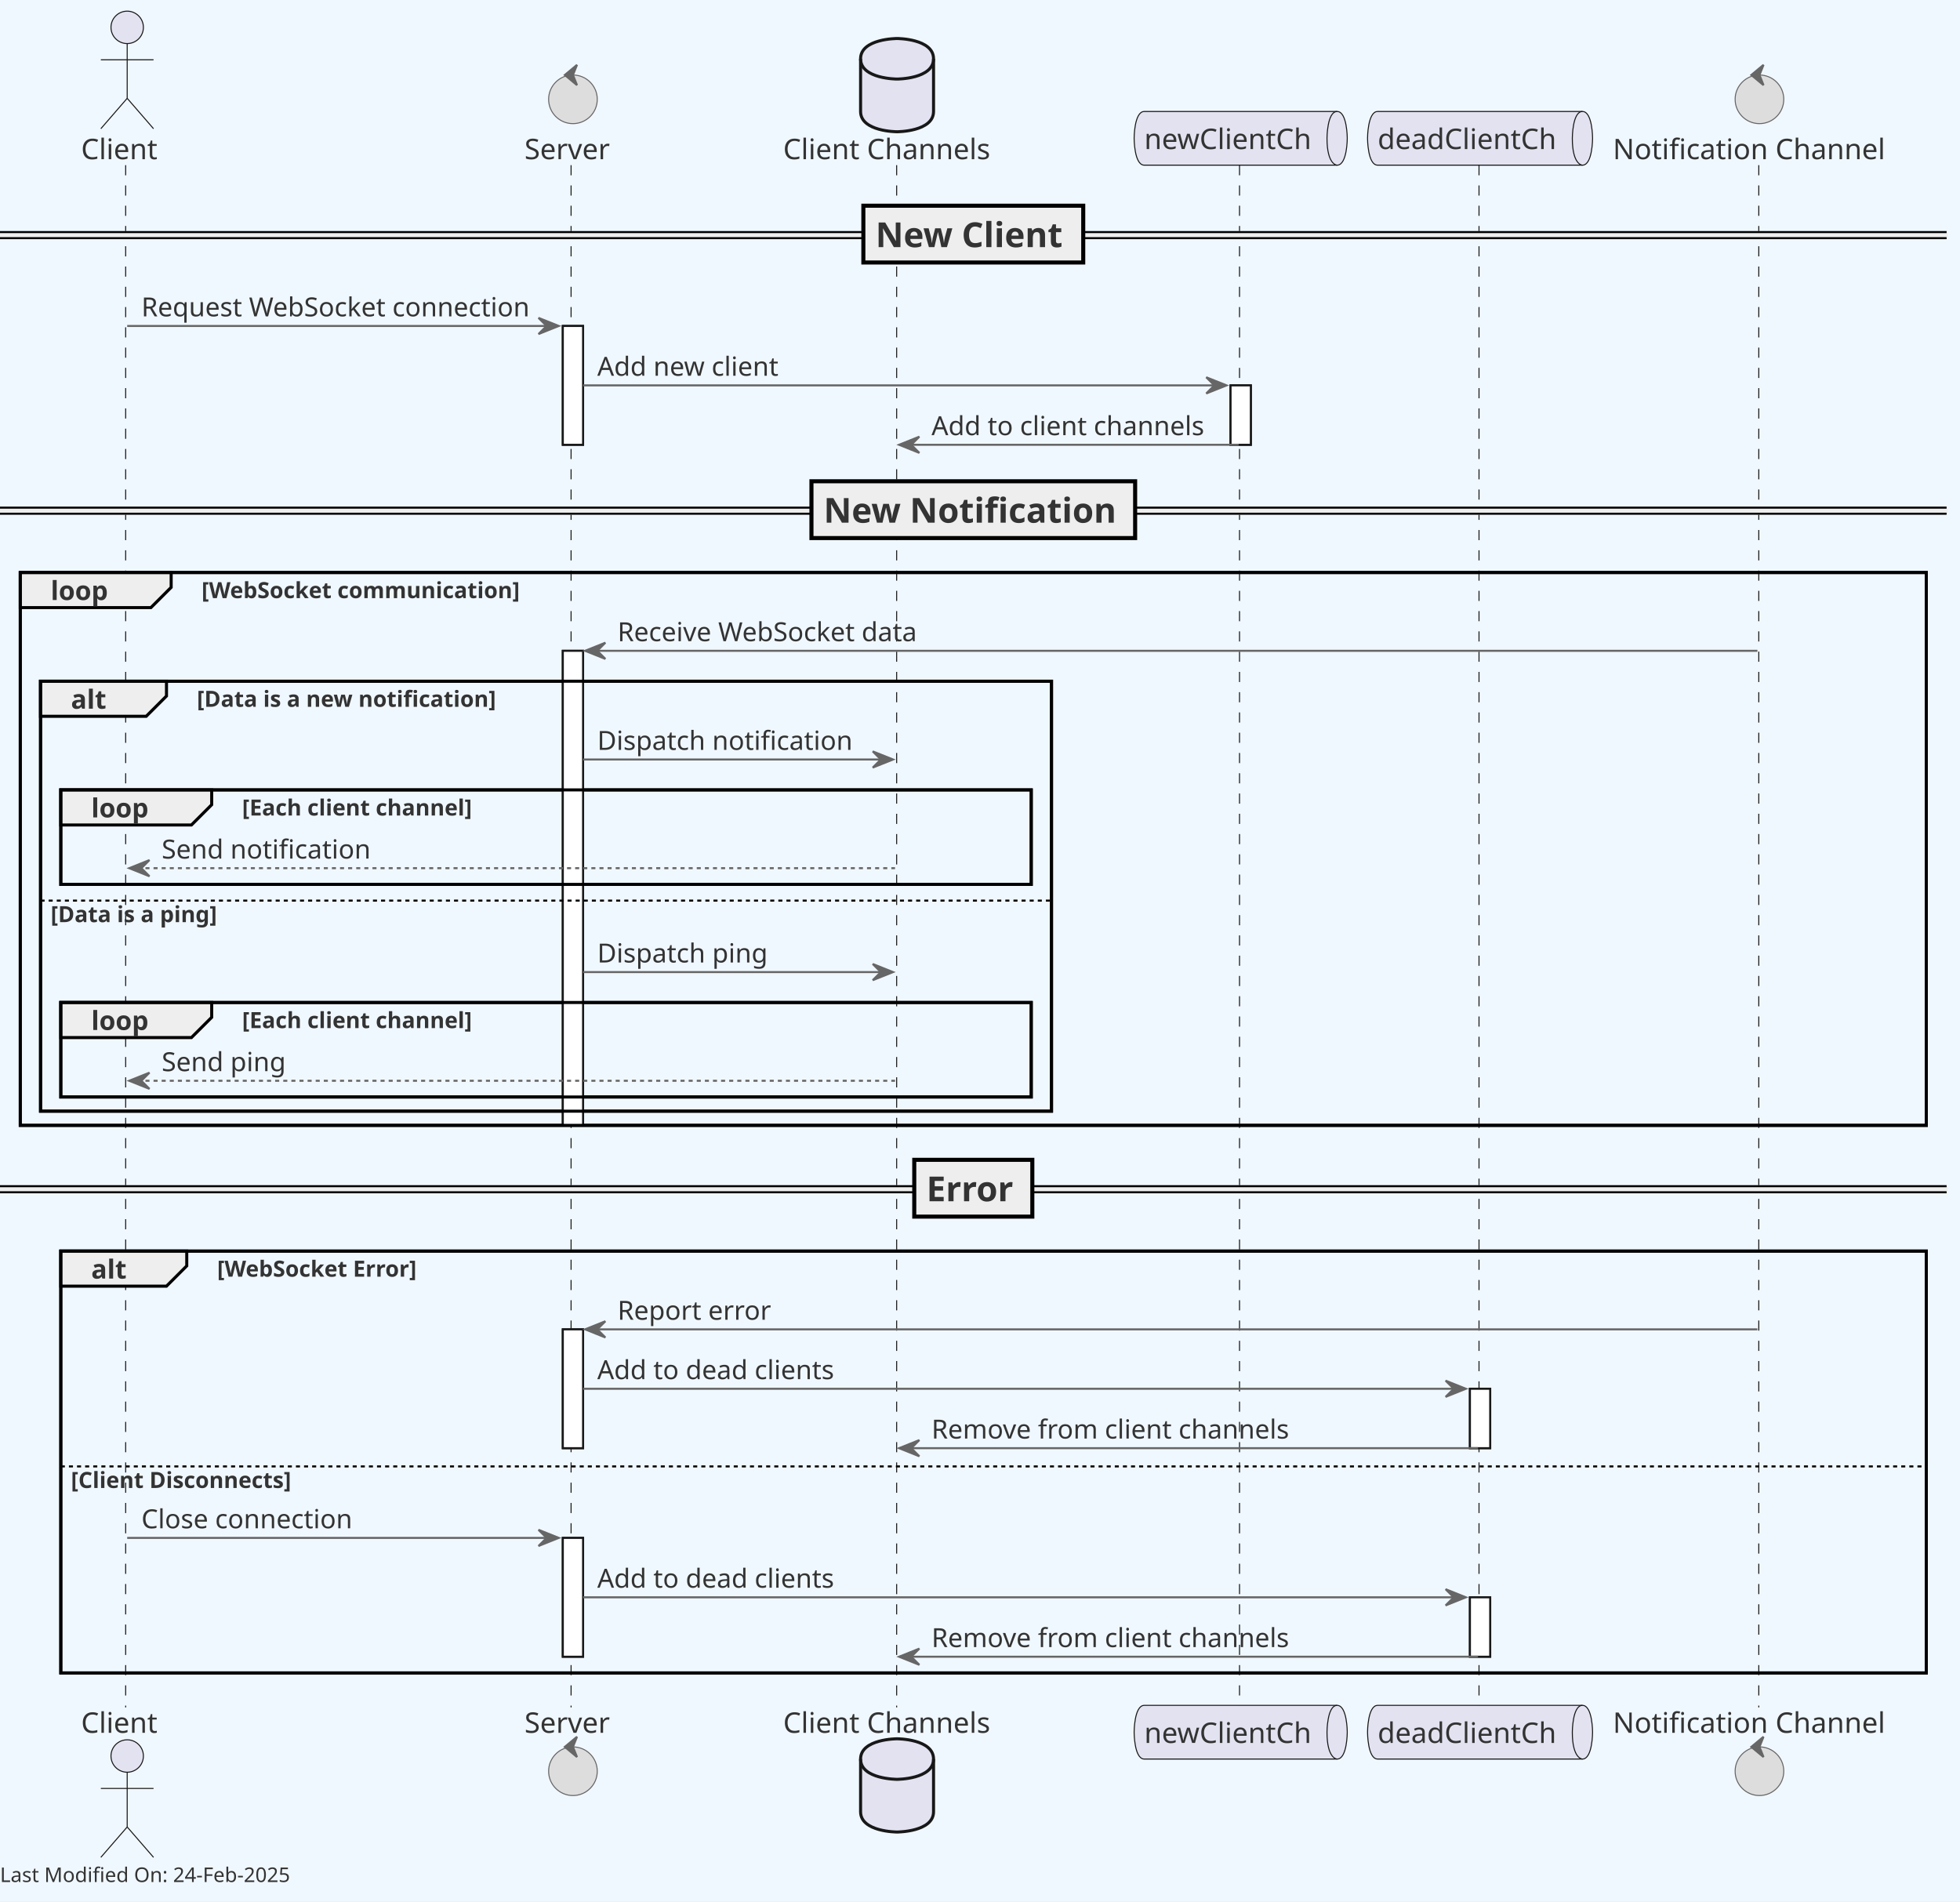
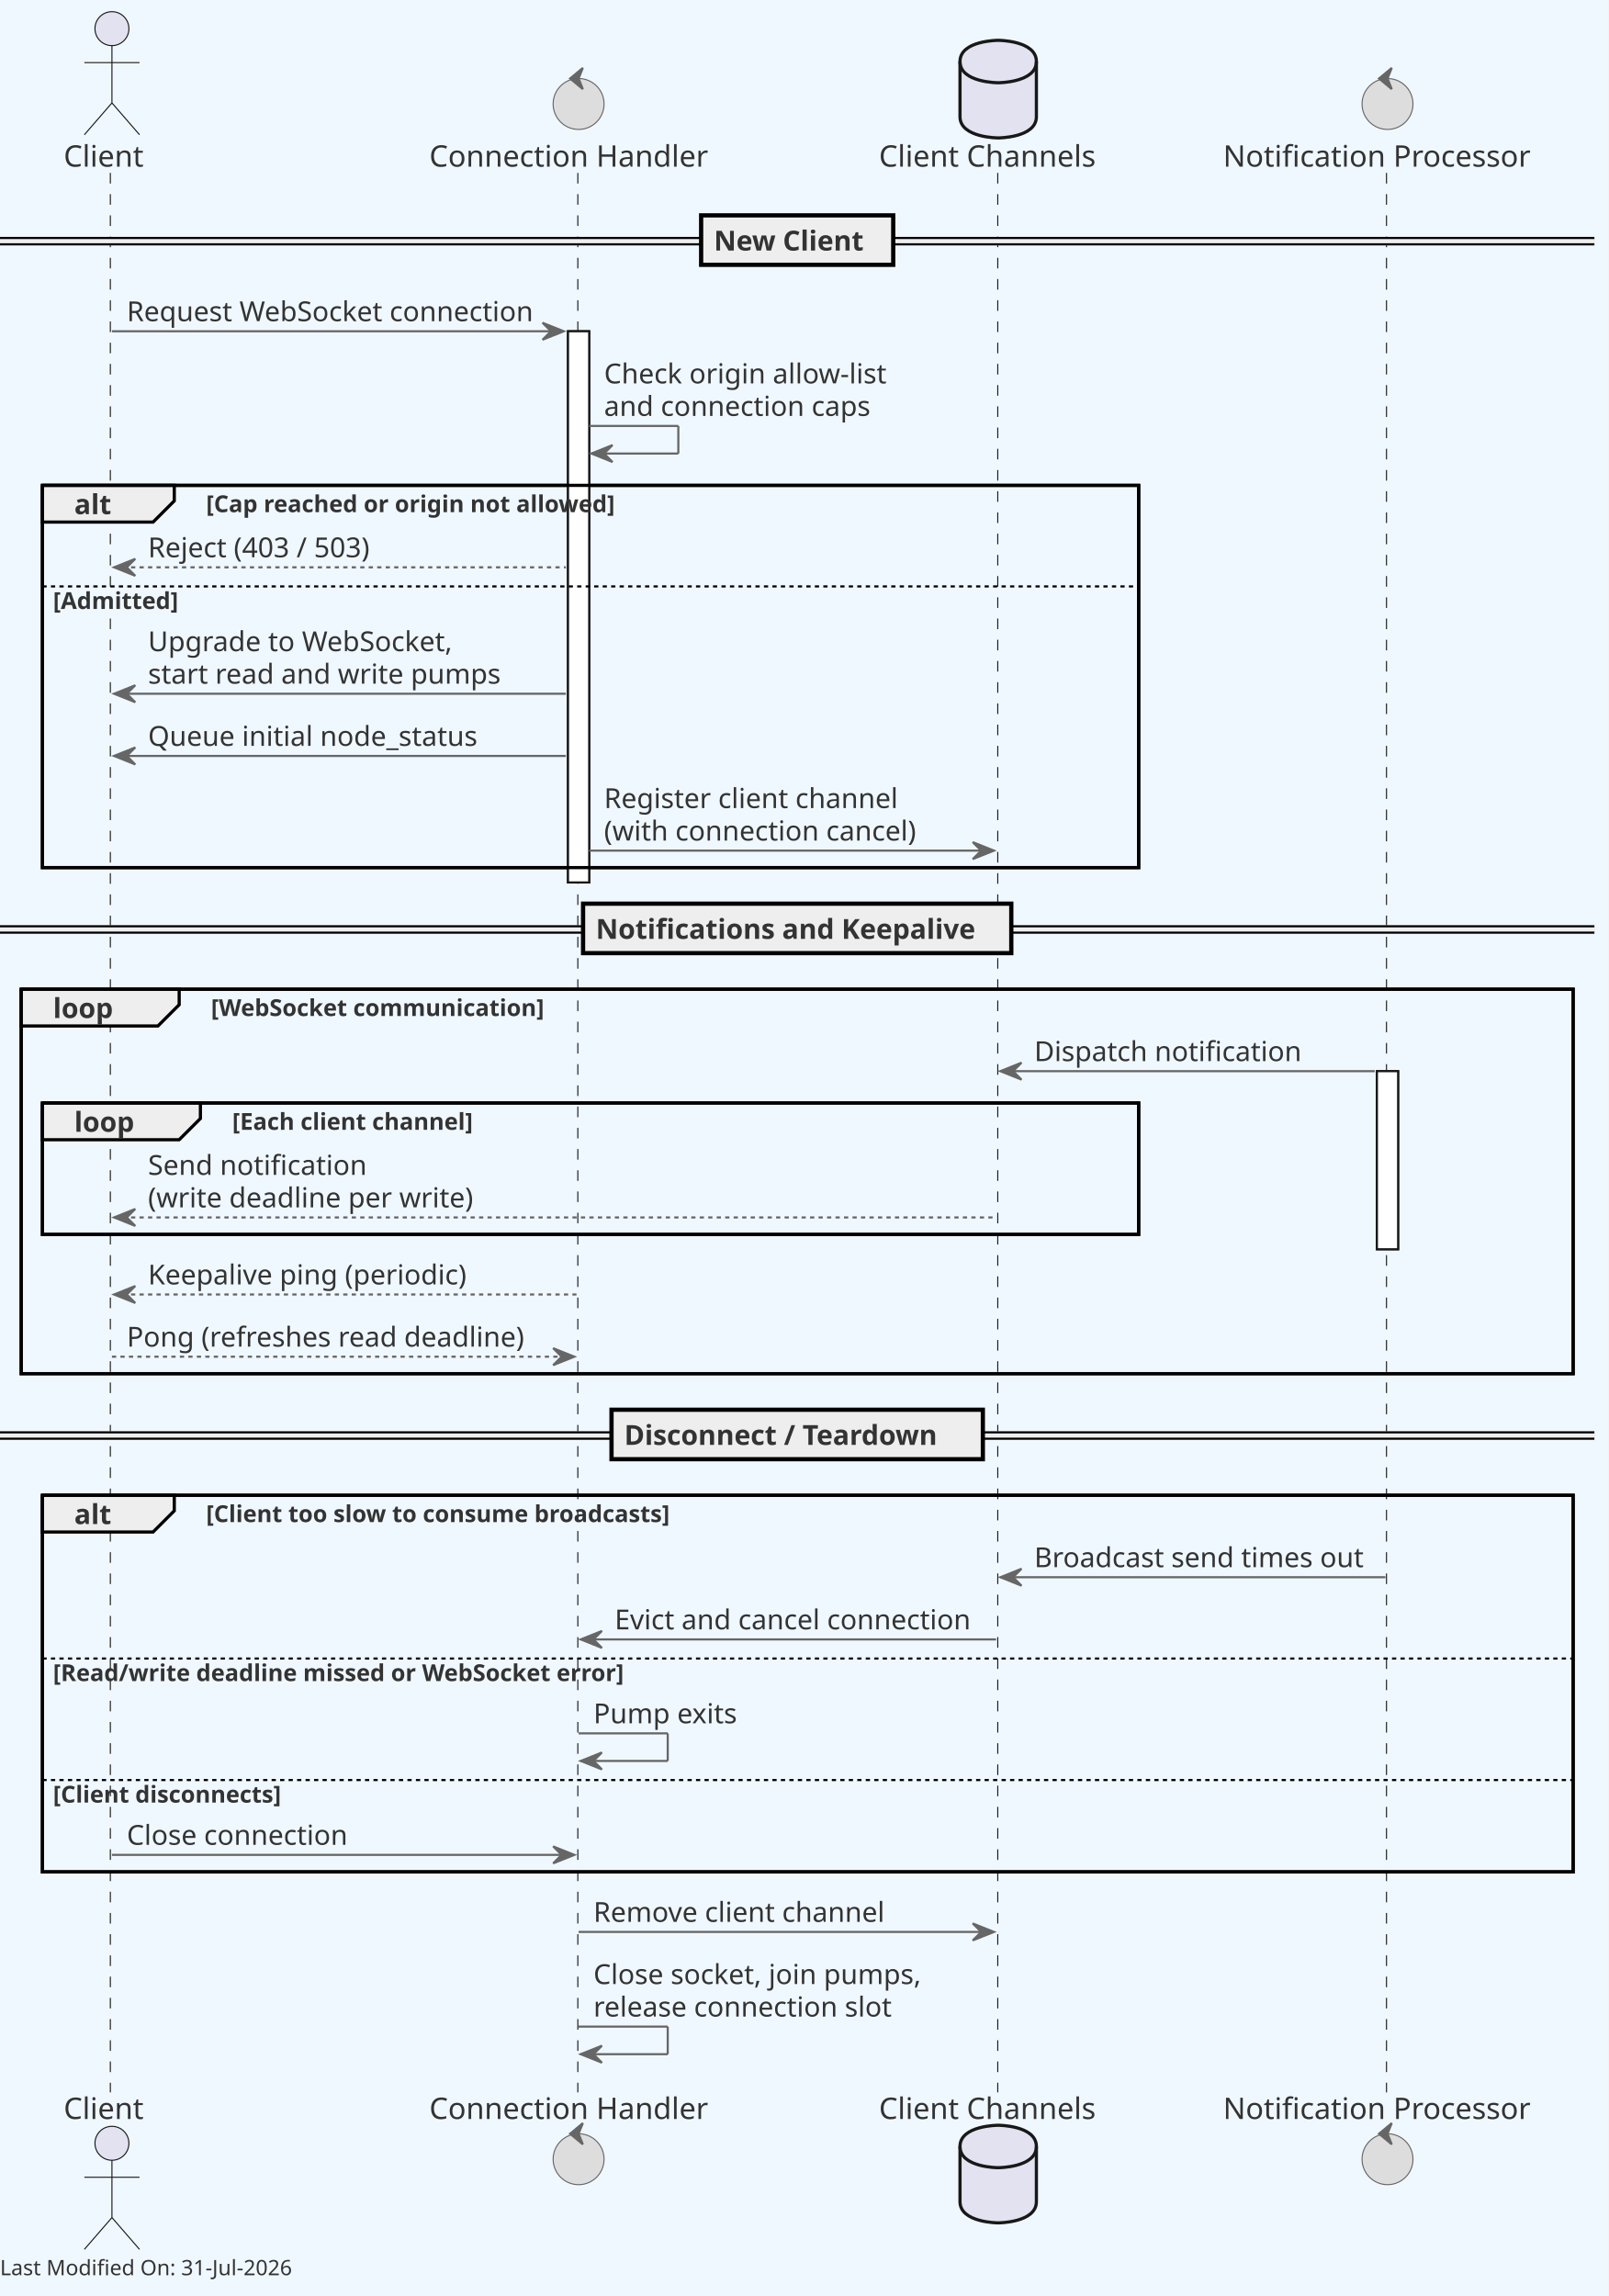
- <svg xmlns="http://www.w3.org/2000/svg" contentStyleType="text/css" height="938" preserveAspectRatio="none" viewBox="0 0 967 938" width="967" zoomAndPan="magnify">
-   <path d="m0 0h967v938h-967z" fill="#f0f8ff" />
-   <g fill="#fff">
-     <path d="m277.673 160.82h10v58.621h-10z" stroke="#181818" />
-     <path d="m277.673 321.084h10v234.129h-10z" stroke="#181818" />
-     <path d="m277.673 655.856h10v58.621h-10z" stroke="#181818" />
-     <path d="m277.673 758.742h10v58.621h-10z" stroke="#181818" />
-     <path d="m607.118 190.131h10v29.311h-10z" stroke="#181818" />
-     <path d="m725.212 685.166h10v29.311h-10z" stroke="#181818" />
-     <path d="m725.212 788.053h10v29.311h-10z" stroke="#181818" />
+ <svg xmlns="http://www.w3.org/2000/svg" contentStyleType="text/css" height="1082px" preserveAspectRatio="none" style="width:758px;height:1082px;background:#F0F8FF;" version="1.1" viewBox="0 0 758 1082" width="758px" zoomAndPan="magnify">
+   <defs />
+   <g>
+     <rect fill="#F0F8FF" height="1082" style="stroke:none;stroke-width:1;" width="758" x="0" y="0" />
+     <rect fill="#FFFFFF" height="259.75" style="stroke:#181818;stroke-width:1;" width="10" x="267.673" y="156.109" />
+     <rect fill="#FFFFFF" height="83.932" style="stroke:#181818;stroke-width:1;" width="10" x="648.887" y="504.791" />
+     <rect fill="none" height="180.129" style="stroke:#000000;stroke-width:1.5;" width="516.615" x="20" y="228.731" />
+     <rect fill="none" height="181.174" style="stroke:#000000;stroke-width:1.5;" width="731.368" x="10" y="466.17" />
+     <rect fill="none" height="61.932" style="stroke:#000000;stroke-width:1.5;" width="516.615" x="20" y="519.791" />
+     <rect fill="none" height="177.463" style="stroke:#000000;stroke-width:1.5;" width="721.368" x="20" y="704.654" />
+     <line style="stroke:#181818;stroke-width:0.5;stroke-dasharray:5.0,5.0;" x1="52" x2="52" y1="81.488" y2="986.049" />
+     <line style="stroke:#181818;stroke-width:0.5;stroke-dasharray:5.0,5.0;" x1="272.308" x2="272.308" y1="81.488" y2="986.049" />
+     <line style="stroke:#181818;stroke-width:0.5;stroke-dasharray:5.0,5.0;" x1="470.214" x2="470.214" y1="81.488" y2="986.049" />
+     <line style="stroke:#181818;stroke-width:0.5;stroke-dasharray:5.0,5.0;" x1="653.406" x2="653.406" y1="81.488" y2="986.049" />
+     <text fill="#333333" font-family="sans-serif" font-size="14" lengthAdjust="spacing" textLength="39.505" x="30" y="78.535">Client</text>
+     <ellipse cx="52.752" cy="13.5" fill="#E2E2F0" rx="8" ry="8" style="stroke:#181818;stroke-width:0.5;" />
+     <path d="M52.752,21.5 L52.752,48.5 M39.752,29.5 L65.752,29.5 M52.752,48.5 L39.752,63.5 M52.752,48.5 L65.752,63.5 " fill="none" style="stroke:#181818;stroke-width:0.5;" />
+     <text fill="#333333" font-family="sans-serif" font-size="14" lengthAdjust="spacing" textLength="39.505" x="30" y="998.584">Client</text>
+     <ellipse cx="52.752" cy="1010.037" fill="#E2E2F0" rx="8" ry="8" style="stroke:#181818;stroke-width:0.5;" />
+     <path d="M52.752,1018.037 L52.752,1045.037 M39.752,1026.037 L65.752,1026.037 M52.752,1045.037 L39.752,1060.037 M52.752,1045.037 L65.752,1060.037 " fill="none" style="stroke:#181818;stroke-width:0.5;" />
+     <text fill="#333333" font-family="sans-serif" font-size="14" lengthAdjust="spacing" textLength="134.73" x="202.308" y="78.535">Connection Handler</text>
+     <ellipse cx="272.673" cy="49" fill="#DDDDDD" rx="12" ry="12" style="stroke:#666666;stroke-width:0.5;" />
+     <polygon fill="#666666" points="268.673,37,274.673,32,272.673,37,274.673,42,268.673,37" style="stroke:#666666;stroke-width:1;" />
+     <text fill="#333333" font-family="sans-serif" font-size="14" lengthAdjust="spacing" textLength="134.73" x="202.308" y="998.584">Connection Handler</text>
+     <ellipse cx="272.673" cy="1017.537" fill="#DDDDDD" rx="12" ry="12" style="stroke:#666666;stroke-width:0.5;" />
+     <polygon fill="#666666" points="268.673,1005.537,274.673,1000.537,272.673,1005.537,274.673,1010.537,268.673,1005.537" style="stroke:#666666;stroke-width:1;" />
+     <text fill="#333333" font-family="sans-serif" font-size="14" lengthAdjust="spacing" textLength="106.401" x="414.214" y="78.535">Client Channels</text>
+     <path d="M452.415,29 C452.415,19 470.415,19 470.415,19 C470.415,19 488.415,19 488.415,29 L488.415,55 C488.415,65 470.415,65 470.415,65 C470.415,65 452.415,65 452.415,55 L452.415,29 " fill="#E2E2F0" style="stroke:#181818;stroke-width:1.5;" />
+     <path d="M452.415,29 C452.415,39 470.415,39 470.415,39 C470.415,39 488.415,39 488.415,29 " fill="none" style="stroke:#181818;stroke-width:1.5;" />
+     <text fill="#333333" font-family="sans-serif" font-size="14" lengthAdjust="spacing" textLength="106.401" x="414.214" y="998.584">Client Channels</text>
+     <path d="M452.415,1011.537 C452.415,1001.537 470.415,1001.537 470.415,1001.537 C470.415,1001.537 488.415,1001.537 488.415,1011.537 L488.415,1037.537 C488.415,1047.537 470.415,1047.537 470.415,1047.537 C470.415,1047.537 452.415,1047.537 452.415,1037.537 L452.415,1011.537 " fill="#E2E2F0" style="stroke:#181818;stroke-width:1.5;" />
+     <path d="M452.415,1011.537 C452.415,1021.537 470.415,1021.537 470.415,1021.537 C470.415,1021.537 488.415,1021.537 488.415,1011.537 " fill="none" style="stroke:#181818;stroke-width:1.5;" />
+     <text fill="#333333" font-family="sans-serif" font-size="14" lengthAdjust="spacing" textLength="148.962" x="576.406" y="78.535">Notification Processor</text>
+     <ellipse cx="653.887" cy="49" fill="#DDDDDD" rx="12" ry="12" style="stroke:#666666;stroke-width:0.5;" />
+     <polygon fill="#666666" points="649.887,37,655.887,32,653.887,37,655.887,42,649.887,37" style="stroke:#666666;stroke-width:1;" />
+     <text fill="#333333" font-family="sans-serif" font-size="14" lengthAdjust="spacing" textLength="148.962" x="576.406" y="998.584">Notification Processor</text>
+     <ellipse cx="653.887" cy="1017.537" fill="#DDDDDD" rx="12" ry="12" style="stroke:#666666;stroke-width:0.5;" />
+     <polygon fill="#666666" points="649.887,1005.537,655.887,1000.537,653.887,1005.537,655.887,1010.537,649.887,1005.537" style="stroke:#666666;stroke-width:1;" />
+     <rect fill="#FFFFFF" height="259.75" style="stroke:#181818;stroke-width:1;" width="10" x="267.673" y="156.109" />
+     <rect fill="#FFFFFF" height="83.932" style="stroke:#181818;stroke-width:1;" width="10" x="648.887" y="504.791" />
+     <rect fill="#EEEEEE" height="3" style="stroke:#EEEEEE;stroke-width:1;" width="751.368" x="0" y="112.144" />
+     <line style="stroke:#000000;stroke-width:1;" x1="0" x2="751.368" y1="112.144" y2="112.144" />
+     <line style="stroke:#000000;stroke-width:1;" x1="0" x2="751.368" y1="115.144" y2="115.144" />
+     <rect fill="#EEEEEE" height="23.311" style="stroke:#000000;stroke-width:2;" width="90.534" x="330.417" y="101.488" />
+     <text fill="#333333" font-family="sans-serif" font-size="13" font-weight="bold" lengthAdjust="spacing" textLength="72.249" x="336.417" y="118.057">New Client</text>
+     <polygon fill="#666666" points="255.673,152.109,265.673,156.109,255.673,160.109,259.673,156.109" style="stroke:#666666;stroke-width:1;" />
+     <line style="stroke:#666666;stroke-width:1;" x1="52.752" x2="261.673" y1="156.109" y2="156.109" />
+     <text fill="#333333" font-family="sans-serif" font-size="13" lengthAdjust="spacing" textLength="195.92" x="59.752" y="151.367">Request WebSocket connection</text>
+     <line style="stroke:#666666;stroke-width:1;" x1="277.673" x2="319.673" y1="200.731" y2="200.731" />
+     <line style="stroke:#666666;stroke-width:1;" x1="319.673" x2="319.673" y1="200.731" y2="213.731" />
+     <line style="stroke:#666666;stroke-width:1;" x1="278.673" x2="319.673" y1="213.731" y2="213.731" />
+     <polygon fill="#666666" points="288.673,209.731,278.673,213.731,288.673,217.731,284.673,213.731" style="stroke:#666666;stroke-width:1;" />
+     <text fill="#333333" font-family="sans-serif" font-size="13" lengthAdjust="spacing" textLength="143.006" x="284.673" y="180.678">Check origin allow-list</text>
+     <text fill="#333333" font-family="sans-serif" font-size="13" lengthAdjust="spacing" textLength="129.657" x="284.673" y="195.988">and connection caps</text>
+     <path d="M20,228.731 L82.139,228.731 L82.139,236.041 L72.139,246.041 L20,246.041 L20,228.731 " fill="#EEEEEE" style="stroke:#000000;stroke-width:1.5;" />
+     <rect fill="none" height="180.129" style="stroke:#000000;stroke-width:1.5;" width="516.615" x="20" y="228.731" />
+     <text fill="#333333" font-family="sans-serif" font-size="13" font-weight="bold" lengthAdjust="spacing" textLength="17.139" x="35" y="242.299">alt</text>
+     <text fill="#333333" font-family="sans-serif" font-size="11" font-weight="bold" lengthAdjust="spacing" textLength="200.863" x="97.139" y="241.365">[Cap reached or origin not allowed]</text>
+     <polygon fill="#666666" points="63.752,263.352,53.752,267.352,63.752,271.352,59.752,267.352" style="stroke:#666666;stroke-width:1;" />
+     <line style="stroke:#666666;stroke-width:1;stroke-dasharray:2.0,2.0;" x1="57.752" x2="266.673" y1="267.352" y2="267.352" />
+     <text fill="#333333" font-family="sans-serif" font-size="13" lengthAdjust="spacing" textLength="115.115" x="69.752" y="262.609">Reject (403 / 503)</text>
+     <line style="stroke:#000000;stroke-width:1;stroke-dasharray:2.0,2.0;" x1="20" x2="536.615" y1="276.352" y2="276.352" />
+     <text fill="#333333" font-family="sans-serif" font-size="11" font-weight="bold" lengthAdjust="spacing" textLength="60.435" x="25" y="286.986">[Admitted]</text>
+     <polygon fill="#666666" points="63.752,322.928,53.752,326.928,63.752,330.928,59.752,326.928" style="stroke:#666666;stroke-width:1;" />
+     <line style="stroke:#666666;stroke-width:1;" x1="57.752" x2="266.673" y1="326.928" y2="326.928" />
+     <text fill="#333333" font-family="sans-serif" font-size="13" lengthAdjust="spacing" textLength="146.301" x="69.752" y="306.875">Upgrade to WebSocket,</text>
+     <text fill="#333333" font-family="sans-serif" font-size="13" lengthAdjust="spacing" textLength="171.05" x="69.752" y="322.185">start read and write pumps</text>
+     <polygon fill="#666666" points="63.752,352.238,53.752,356.238,63.752,360.238,59.752,356.238" style="stroke:#666666;stroke-width:1;" />
+     <line style="stroke:#666666;stroke-width:1;" x1="57.752" x2="266.673" y1="356.238" y2="356.238" />
+     <text fill="#333333" font-family="sans-serif" font-size="13" lengthAdjust="spacing" textLength="160.291" x="69.752" y="351.496">Queue initial node_status</text>
+     <polygon fill="#666666" points="458.415,396.859,468.415,400.859,458.415,404.859,462.415,400.859" style="stroke:#666666;stroke-width:1;" />
+     <line style="stroke:#666666;stroke-width:1;" x1="277.673" x2="464.415" y1="400.859" y2="400.859" />
+     <text fill="#333333" font-family="sans-serif" font-size="13" lengthAdjust="spacing" textLength="142.994" x="284.673" y="380.807">Register client channel</text>
+     <text fill="#333333" font-family="sans-serif" font-size="13" lengthAdjust="spacing" textLength="152.306" x="284.673" y="396.117">(with connection cancel)</text>
+     <rect fill="#EEEEEE" height="3" style="stroke:#EEEEEE;stroke-width:1;" width="751.368" x="0" y="436.515" />
+     <line style="stroke:#000000;stroke-width:1;" x1="0" x2="751.368" y1="436.515" y2="436.515" />
+     <line style="stroke:#000000;stroke-width:1;" x1="0" x2="751.368" y1="439.515" y2="439.515" />
+     <rect fill="#EEEEEE" height="23.311" style="stroke:#000000;stroke-width:2;" width="201.808" x="274.78" y="425.859" />
+     <text fill="#333333" font-family="sans-serif" font-size="13" font-weight="bold" lengthAdjust="spacing" textLength="183.523" x="280.78" y="442.428">Notifications and Keepalive</text>
+     <path d="M10,466.17 L84.447,466.17 L84.447,473.481 L74.447,483.481 L10,483.481 L10,466.17 " fill="#EEEEEE" style="stroke:#000000;stroke-width:1.5;" />
+     <rect fill="none" height="181.174" style="stroke:#000000;stroke-width:1.5;" width="731.368" x="10" y="466.17" />
+     <text fill="#333333" font-family="sans-serif" font-size="13" font-weight="bold" lengthAdjust="spacing" textLength="29.447" x="25" y="479.738">loop</text>
+     <text fill="#333333" font-family="sans-serif" font-size="11" font-weight="bold" lengthAdjust="spacing" textLength="159.328" x="99.447" y="478.805">[WebSocket communication]</text>
+     <polygon fill="#666666" points="481.415,500.791,471.415,504.791,481.415,508.791,477.415,504.791" style="stroke:#666666;stroke-width:1;" />
+     <line style="stroke:#666666;stroke-width:1;" x1="475.415" x2="647.887" y1="504.791" y2="504.791" />
+     <text fill="#333333" font-family="sans-serif" font-size="13" lengthAdjust="spacing" textLength="130.908" x="487.415" y="500.049">Dispatch notification</text>
+     <path d="M20,519.791 L94.447,519.791 L94.447,527.102 L84.447,537.102 L20,537.102 L20,519.791 " fill="#EEEEEE" style="stroke:#000000;stroke-width:1.5;" />
+     <rect fill="none" height="61.932" style="stroke:#000000;stroke-width:1.5;" width="516.615" x="20" y="519.791" />
+     <text fill="#333333" font-family="sans-serif" font-size="13" font-weight="bold" lengthAdjust="spacing" textLength="29.447" x="35" y="533.359">loop</text>
+     <text fill="#333333" font-family="sans-serif" font-size="11" font-weight="bold" lengthAdjust="spacing" textLength="116.709" x="109.447" y="532.426">[Each client channel]</text>
+     <polygon fill="#666666" points="63.752,569.723,53.752,573.723,63.752,577.723,59.752,573.723" style="stroke:#666666;stroke-width:1;" />
+     <line style="stroke:#666666;stroke-width:1;stroke-dasharray:2.0,2.0;" x1="57.752" x2="469.415" y1="573.723" y2="573.723" />
+     <text fill="#333333" font-family="sans-serif" font-size="13" lengthAdjust="spacing" textLength="106.33" x="69.752" y="553.67">Send notification</text>
+     <text fill="#333333" font-family="sans-serif" font-size="13" lengthAdjust="spacing" textLength="157.549" x="69.752" y="568.981">(write deadline per write)</text>
+     <polygon fill="#666666" points="63.752,606.033,53.752,610.033,63.752,614.033,59.752,610.033" style="stroke:#666666;stroke-width:1;" />
+     <line style="stroke:#666666;stroke-width:1;stroke-dasharray:2.0,2.0;" x1="57.752" x2="271.673" y1="610.033" y2="610.033" />
+     <text fill="#333333" font-family="sans-serif" font-size="13" lengthAdjust="spacing" textLength="155.702" x="69.752" y="605.291">Keepalive ping (periodic)</text>
+     <polygon fill="#666666" points="260.673,635.344,270.673,639.344,260.673,643.344,264.673,639.344" style="stroke:#666666;stroke-width:1;" />
+     <line style="stroke:#666666;stroke-width:1;stroke-dasharray:2.0,2.0;" x1="52.752" x2="266.673" y1="639.344" y2="639.344" />
+     <text fill="#333333" font-family="sans-serif" font-size="13" lengthAdjust="spacing" textLength="192.144" x="59.752" y="634.602">Pong (refreshes read deadline)</text>
+     <rect fill="#EEEEEE" height="3" style="stroke:#EEEEEE;stroke-width:1;" width="751.368" x="0" y="674.999" />
+     <line style="stroke:#000000;stroke-width:1;" x1="0" x2="751.368" y1="674.999" y2="674.999" />
+     <line style="stroke:#000000;stroke-width:1;" x1="0" x2="751.368" y1="677.999" y2="677.999" />
+     <rect fill="#EEEEEE" height="23.311" style="stroke:#000000;stroke-width:2;" width="175.002" x="288.183" y="664.344" />
+     <text fill="#333333" font-family="sans-serif" font-size="13" font-weight="bold" lengthAdjust="spacing" textLength="156.717" x="294.183" y="680.912">Disconnect / Teardown</text>
+     <path d="M20,704.654 L82.139,704.654 L82.139,711.965 L72.139,721.965 L20,721.965 L20,704.654 " fill="#EEEEEE" style="stroke:#000000;stroke-width:1.5;" />
+     <rect fill="none" height="177.463" style="stroke:#000000;stroke-width:1.5;" width="721.368" x="20" y="704.654" />
+     <text fill="#333333" font-family="sans-serif" font-size="13" font-weight="bold" lengthAdjust="spacing" textLength="17.139" x="35" y="718.223">alt</text>
+     <text fill="#333333" font-family="sans-serif" font-size="11" font-weight="bold" lengthAdjust="spacing" textLength="228.653" x="97.139" y="717.289">[Client too slow to consume broadcasts]</text>
+     <polygon fill="#666666" points="481.415,739.275,471.415,743.275,481.415,747.275,477.415,743.275" style="stroke:#666666;stroke-width:1;" />
+     <line style="stroke:#666666;stroke-width:1;" x1="475.415" x2="652.887" y1="743.275" y2="743.275" />
+     <text fill="#333333" font-family="sans-serif" font-size="13" lengthAdjust="spacing" textLength="159.472" x="487.415" y="738.533">Broadcast send times out</text>
+     <polygon fill="#666666" points="283.673,768.586,273.673,772.586,283.673,776.586,279.673,772.586" style="stroke:#666666;stroke-width:1;" />
+     <line style="stroke:#666666;stroke-width:1;" x1="277.673" x2="469.415" y1="772.586" y2="772.586" />
+     <text fill="#333333" font-family="sans-serif" font-size="13" lengthAdjust="spacing" textLength="173.742" x="289.673" y="767.844">Evict and cancel connection</text>
+     <line style="stroke:#000000;stroke-width:1;stroke-dasharray:2.0,2.0;" x1="20" x2="741.368" y1="781.586" y2="781.586" />
+     <text fill="#333333" font-family="sans-serif" font-size="11" font-weight="bold" lengthAdjust="spacing" textLength="279.195" x="25" y="792.221">[Read/write deadline missed or WebSocket error]</text>
+     <line style="stroke:#666666;stroke-width:1;" x1="272.673" x2="314.673" y1="816.852" y2="816.852" />
+     <line style="stroke:#666666;stroke-width:1;" x1="314.673" x2="314.673" y1="816.852" y2="829.852" />
+     <line style="stroke:#666666;stroke-width:1;" x1="273.673" x2="314.673" y1="829.852" y2="829.852" />
+     <polygon fill="#666666" points="283.673,825.852,273.673,829.852,283.673,833.852,279.673,829.852" style="stroke:#666666;stroke-width:1;" />
+     <text fill="#333333" font-family="sans-serif" font-size="13" lengthAdjust="spacing" textLength="70.148" x="279.673" y="812.109">Pump exits</text>
+     <line style="stroke:#000000;stroke-width:1;stroke-dasharray:2.0,2.0;" x1="20" x2="741.368" y1="838.852" y2="838.852" />
+     <text fill="#333333" font-family="sans-serif" font-size="11" font-weight="bold" lengthAdjust="spacing" textLength="112.288" x="25" y="849.486">[Client disconnects]</text>
+     <polygon fill="#666666" points="260.673,870.117,270.673,874.117,260.673,878.117,264.673,874.117" style="stroke:#666666;stroke-width:1;" />
+     <line style="stroke:#666666;stroke-width:1;" x1="52.752" x2="266.673" y1="874.117" y2="874.117" />
+     <text fill="#333333" font-family="sans-serif" font-size="13" lengthAdjust="spacing" textLength="108.075" x="59.752" y="869.375">Close connection</text>
+     <polygon fill="#666666" points="458.415,906.428,468.415,910.428,458.415,914.428,462.415,910.428" style="stroke:#666666;stroke-width:1;" />
+     <line style="stroke:#666666;stroke-width:1;" x1="272.673" x2="464.415" y1="910.428" y2="910.428" />
+     <text fill="#333333" font-family="sans-serif" font-size="13" lengthAdjust="spacing" textLength="141.172" x="279.673" y="905.686">Remove client channel</text>
+     <line style="stroke:#666666;stroke-width:1;" x1="272.673" x2="314.673" y1="955.049" y2="955.049" />
+     <line style="stroke:#666666;stroke-width:1;" x1="314.673" x2="314.673" y1="955.049" y2="968.049" />
+     <line style="stroke:#666666;stroke-width:1;" x1="273.673" x2="314.673" y1="968.049" y2="968.049" />
+     <polygon fill="#666666" points="283.673,964.049,273.673,968.049,283.673,972.049,279.673,968.049" style="stroke:#666666;stroke-width:1;" />
+     <text fill="#333333" font-family="sans-serif" font-size="13" lengthAdjust="spacing" textLength="163.109" x="279.673" y="934.996">Close socket, join pumps,</text>
+     <text fill="#333333" font-family="sans-serif" font-size="13" lengthAdjust="spacing" textLength="145.425" x="279.673" y="950.307">release connection slot</text>
+     <text fill="#333333" font-family="sans-serif" font-size="10" lengthAdjust="spacing" textLength="150.415" x="0" y="1072.205">Last Modified On: 31-Jul-2026</text>
  </g>
-   <path d="m10 282.463h940.383v272.75h-940.383z" fill="none" stroke="#000" stroke-width="1.5" />
-   <path d="m20 336.084h498.781v212.129h-498.781z" fill="none" stroke="#000" stroke-width="1.5" />
-   <path d="m30 389.705h478.781v46.621h-478.781z" fill="none" stroke="#000" stroke-width="1.5" />
-   <path d="m30 494.592h478.781v46.621h-478.781z" fill="none" stroke="#000" stroke-width="1.5" />
-   <path d="m30 617.234h920.383v208.129h-920.383z" fill="none" stroke="#000" stroke-width="1.5" />
-   <path d="m62 81.488v760.875" stroke="#181818" stroke-dasharray="5 5" stroke-width=".5" />
-   <path d="m281.752 81.488v760.875" stroke="#181818" stroke-dasharray="5 5" stroke-width=".5" />
-   <path d="m442.38 81.488v760.875" stroke="#181818" stroke-dasharray="5 5" stroke-width=".5" />
-   <path d="m611.54 81.488v760.875" stroke="#181818" stroke-dasharray="5 5" stroke-width=".5" />
-   <path d="m729.695 81.488v760.875" stroke="#181818" stroke-dasharray="5 5" stroke-width=".5" />
-   <path d="m867.73 81.488v760.875" stroke="#181818" stroke-dasharray="5 5" stroke-width=".5" />
-   <text fill="#333" font-family="sans-serif" font-size="14" lengthAdjust="spacing" textLength="39.505" x="40" y="78.535">Client</text>
-   <ellipse cx="62.752" cy="13.5" fill="#e2e2f0" rx="8" ry="8" stroke="#181818" stroke-width=".5" />
-   <path d="m62.752 21.5v27m-13-19h26m-13 19-13 15m13-15 13 15" fill="none" stroke="#181818" stroke-width=".5" />
-   <text fill="#333" font-family="sans-serif" font-size="14" lengthAdjust="spacing" textLength="39.505" x="40" y="854.898">Client</text>
-   <ellipse cx="62.752" cy="866.352" fill="#e2e2f0" rx="8" ry="8" stroke="#181818" stroke-width=".5" />
-   <path d="m62.752 874.352v27m-13-19h26m-13 19-13 15m13-15 13 15" fill="none" stroke="#181818" stroke-width=".5" />
-   <text fill="#333" font-family="sans-serif" font-size="14" lengthAdjust="spacing" textLength="41.843" x="258.752" y="78.535">Server</text>
-   <ellipse cx="282.673" cy="49" fill="#ddd" rx="12" ry="12" stroke="#666" stroke-width=".5" />
-   <path d="m278.673 37 6-5-2 5 2 5z" fill="#666" stroke="#666" />
-   <text fill="#333" font-family="sans-serif" font-size="14" lengthAdjust="spacing" textLength="41.843" x="258.752" y="854.898">Server</text>
-   <ellipse cx="282.673" cy="873.852" fill="#ddd" rx="12" ry="12" stroke="#666" stroke-width=".5" />
-   <path d="m278.673 861.852 6-5-2 5 2 5z" fill="#666" stroke="#666" />
-   <text fill="#333" font-family="sans-serif" font-size="14" lengthAdjust="spacing" textLength="106.401" x="386.38" y="78.535">Client Channels</text>
-   <path d="m424.581 29c0-10 18-10 18-10s18 0 18 10v26c0 10-18 10-18 10s-18 0-18-10z" fill="#e2e2f0" stroke="#181818" stroke-width="1.5" />
-   <path d="m424.581 29c0 10 18 10 18 10s18 0 18-10" fill="none" stroke="#181818" stroke-width="1.5" />
-   <text fill="#333" font-family="sans-serif" font-size="14" lengthAdjust="spacing" textLength="106.401" x="386.38" y="854.898">Client Channels</text>
-   <path d="m424.581 867.852c0-10 18-10 18-10s18 0 18 10v26c0 10-18 10-18 10s-18 0-18-10z" fill="#e2e2f0" stroke="#181818" stroke-width="1.5" />
-   <path d="m424.581 867.852c0 10 18 10 18 10s18 0 18-10" fill="none" stroke="#181818" stroke-width="1.5" />
-   <path d="m564.54 55h95.155c5 0 5 13.244 5 13.244s0 13.244-5 13.244h-95.155c-5 0-5-13.244-5-13.244s0-13.244 5-13.244" fill="#e2e2f0" stroke="#181818" stroke-width=".5" />
-   <path d="m659.695 55c-5 0-5 13.244-5 13.244 0 13.244 5 13.244 5 13.244" fill="none" stroke="#181818" stroke-width=".5" />
-   <text fill="#333" font-family="sans-serif" font-size="14" lengthAdjust="spacing" textLength="85.155" x="564.54" y="73.535">newClientCh</text>
-   <path d="m564.54 841.363h95.155c5 0 5 13.244 5 13.244s0 13.244-5 13.244h-95.155c-5 0-5-13.244-5-13.244s0-13.244 5-13.244" fill="#e2e2f0" stroke="#181818" stroke-width=".5" />
-   <path d="m659.695 841.363c-5 0-5 13.244-5 13.244 0 13.244 5 13.244 5 13.244" fill="none" stroke="#181818" stroke-width=".5" />
-   <text fill="#333" font-family="sans-serif" font-size="14" lengthAdjust="spacing" textLength="85.155" x="564.54" y="859.898">newClientCh</text>
-   <path d="m679.695 55h101.034c5 0 5 13.244 5 13.244s0 13.244-5 13.244h-101.034c-5 0-5-13.244-5-13.244s0-13.244 5-13.244" fill="#e2e2f0" stroke="#181818" stroke-width=".5" />
-   <path d="m780.73 55c-5 0-5 13.244-5 13.244 0 13.244 5 13.244 5 13.244" fill="none" stroke="#181818" stroke-width=".5" />
-   <text fill="#333" font-family="sans-serif" font-size="14" lengthAdjust="spacing" textLength="91.034" x="679.695" y="73.535">deadClientCh</text>
-   <path d="m679.695 841.363h101.034c5 0 5 13.244 5 13.244s0 13.244-5 13.244h-101.034c-5 0-5-13.244-5-13.244s0-13.244 5-13.244" fill="#e2e2f0" stroke="#181818" stroke-width=".5" />
-   <path d="m780.73 841.363c-5 0-5 13.244-5 13.244 0 13.244 5 13.244 5 13.244" fill="none" stroke="#181818" stroke-width=".5" />
-   <text fill="#333" font-family="sans-serif" font-size="14" lengthAdjust="spacing" textLength="91.034" x="679.695" y="859.898">deadClientCh</text>
-   <text fill="#333" font-family="sans-serif" font-size="14" lengthAdjust="spacing" textLength="138.653" x="795.73" y="78.535">Notification Channel</text>
-   <ellipse cx="868.056" cy="49" fill="#ddd" rx="12" ry="12" stroke="#666" stroke-width=".5" />
-   <path d="m864.056 37 6-5-2 5 2 5z" fill="#666" stroke="#666" />
-   <text fill="#333" font-family="sans-serif" font-size="14" lengthAdjust="spacing" textLength="138.653" x="795.73" y="854.898">Notification Channel</text>
-   <ellipse cx="868.056" cy="873.852" fill="#ddd" rx="12" ry="12" stroke="#666" stroke-width=".5" />
-   <path d="m864.056 861.852 6-5-2 5 2 5z" fill="#666" stroke="#666" />
-   <path d="m277.673 160.82h10v58.621h-10z" fill="#fff" stroke="#181818" />
-   <path d="m277.673 321.084h10v234.129h-10z" fill="#fff" stroke="#181818" />
-   <path d="m277.673 655.856h10v58.621h-10z" fill="#fff" stroke="#181818" />
-   <path d="m277.673 758.742h10v58.621h-10z" fill="#fff" stroke="#181818" />
-   <path d="m607.118 190.131h10v29.311h-10z" fill="#fff" stroke="#181818" />
-   <path d="m725.212 685.166h10v29.311h-10z" fill="#fff" stroke="#181818" />
-   <path d="m725.212 788.053h10v29.311h-10z" fill="#fff" stroke="#181818" />
-   <path d="m0 114.499h960.383v3h-960.383z" fill="#eee" stroke="#eee" />
-   <path d="m0 114.499h960.383" stroke="#000" />
-   <path d="m0 117.499h960.383" stroke="#000" />
-   <path d="m425.952 101.488h108.48v28.021h-108.48z" fill="#eee" stroke="#000" stroke-width="2" />
-   <text fill="#333" font-family="sans-serif" font-size="17" font-weight="bold" lengthAdjust="spacing" textLength="94.48" x="431.952" y="121.924">New Client</text>
-   <path d="m265.673 156.82 10 4-10 4 4-4z" fill="#666" stroke="#666" />
-   <path d="m62.752 160.82h208.921" stroke="#666" />
-   <text fill="#333" font-family="sans-serif" font-size="13" lengthAdjust="spacing" textLength="195.92" x="69.752" y="156.078">Request WebSocket connection</text>
-   <path d="m595.118 186.131 10 4-10 4 4-4z" fill="#666" stroke="#666" />
-   <path d="m287.673 190.131h313.445" stroke="#666" />
-   <text fill="#333" font-family="sans-serif" font-size="13" lengthAdjust="spacing" textLength="93.234" x="294.673" y="185.389">Add new client</text>
-   <path d="m453.581 215.441-10 4 10 4-4-4z" fill="#666" stroke="#666" />
-   <path d="m447.581 219.441h163.537" stroke="#666" />
-   <text fill="#333" font-family="sans-serif" font-size="13" lengthAdjust="spacing" textLength="140.537" x="459.581" y="214.699">Add to client channels</text>
-   <path d="m0 250.452h960.383v3h-960.383z" fill="#eee" stroke="#eee" />
-   <path d="m0 250.452h960.383" stroke="#000" />
-   <path d="m0 253.452h960.383" stroke="#000" />
-   <path d="m400.344 237.441h159.695v28.021h-159.695z" fill="#eee" stroke="#000" stroke-width="2" />
-   <text fill="#333" font-family="sans-serif" font-size="17" font-weight="bold" lengthAdjust="spacing" textLength="145.695" x="406.344" y="257.877">New Notification</text>
-   <path d="m10 282.463h74.447v7.311l-10 10h-64.447z" fill="#eee" stroke="#000" stroke-width="1.5" />
-   <path d="m10 282.463h940.383v272.75h-940.383z" fill="none" stroke="#000" stroke-width="1.5" />
-   <text fill="#333" font-family="sans-serif" font-size="13" font-weight="bold" lengthAdjust="spacing" textLength="29.447" x="25" y="296.031">loop</text>
-   <text fill="#333" font-family="sans-serif" font-size="11" font-weight="bold" lengthAdjust="spacing" textLength="159.328" x="99.447" y="295.098">[WebSocket communication]</text>
-   <path d="m298.673 317.084-10 4 10 4-4-4z" fill="#666" stroke="#666" />
-   <path d="m292.673 321.084h574.383" stroke="#666" />
-   <text fill="#333" font-family="sans-serif" font-size="13" lengthAdjust="spacing" textLength="150.617" x="304.673" y="316.342">Receive WebSocket data</text>
-   <path d="m20 336.084h62.139v7.311l-10 10h-52.139z" fill="#eee" stroke="#000" stroke-width="1.5" />
-   <path d="m20 336.084h498.781v212.129h-498.781z" fill="none" stroke="#000" stroke-width="1.5" />
-   <text fill="#333" font-family="sans-serif" font-size="13" font-weight="bold" lengthAdjust="spacing" textLength="17.139" x="35" y="349.652">alt</text>
-   <text fill="#333" font-family="sans-serif" font-size="11" font-weight="bold" lengthAdjust="spacing" textLength="153.221" x="97.139" y="348.719">[Data is a new notification]</text>
-   <path d="m430.581 370.705 10 4-10 4 4-4z" fill="#666" stroke="#666" />
-   <path d="m287.673 374.705h148.908" stroke="#666" />
-   <text fill="#333" font-family="sans-serif" font-size="13" lengthAdjust="spacing" textLength="130.908" x="294.673" y="369.963">Dispatch notification</text>
-   <path d="m30 389.705h74.447v7.311l-10 10h-64.447z" fill="#eee" stroke="#000" stroke-width="1.5" />
-   <path d="m30 389.705h478.781v46.621h-478.781z" fill="none" stroke="#000" stroke-width="1.5" />
-   <text fill="#333" font-family="sans-serif" font-size="13" font-weight="bold" lengthAdjust="spacing" textLength="29.447" x="45" y="403.273">loop</text>
-   <text fill="#333" font-family="sans-serif" font-size="11" font-weight="bold" lengthAdjust="spacing" textLength="116.709" x="119.447" y="402.34">[Each client channel]</text>
-   <path d="m73.752 424.326-10 4 10 4-4-4z" fill="#666" stroke="#666" />
-   <path d="m67.752 428.326h373.828" stroke="#666" stroke-dasharray="2 2" />
-   <text fill="#333" font-family="sans-serif" font-size="13" lengthAdjust="spacing" textLength="106.33" x="79.752" y="423.584">Send notification</text>
-   <path d="m20 444.326h498.781" stroke="#000" stroke-dasharray="2 2" />
-   <text fill="#333" font-family="sans-serif" font-size="11" font-weight="bold" lengthAdjust="spacing" textLength="86.754" x="25" y="454.961">[Data is a ping]</text>
-   <path d="m430.581 475.592 10 4-10 4 4-4z" fill="#666" stroke="#666" />
-   <path d="m287.673 479.592h148.908" stroke="#666" />
-   <text fill="#333" font-family="sans-serif" font-size="13" lengthAdjust="spacing" textLength="87.299" x="294.673" y="474.85">Dispatch ping</text>
-   <path d="m30 494.592h74.447v7.311l-10 10h-64.447z" fill="#eee" stroke="#000" stroke-width="1.5" />
-   <path d="m30 494.592h478.781v46.621h-478.781z" fill="none" stroke="#000" stroke-width="1.5" />
-   <text fill="#333" font-family="sans-serif" font-size="13" font-weight="bold" lengthAdjust="spacing" textLength="29.447" x="45" y="508.16">loop</text>
-   <text fill="#333" font-family="sans-serif" font-size="11" font-weight="bold" lengthAdjust="spacing" textLength="116.709" x="119.447" y="507.227">[Each client channel]</text>
-   <path d="m73.752 529.213-10 4 10 4-4-4z" fill="#666" stroke="#666" />
-   <path d="m67.752 533.213h373.828" stroke="#666" stroke-dasharray="2 2" />
-   <text fill="#333" font-family="sans-serif" font-size="13" lengthAdjust="spacing" textLength="62.721" x="79.752" y="528.471">Send ping</text>
-   <path d="m0 585.224h960.383v3h-960.383z" fill="#eee" stroke="#eee" />
-   <path d="m0 585.224h960.383" stroke="#000" />
-   <path d="m0 588.224h960.383" stroke="#000" />
-   <path d="m451.066 572.213h58.252v28.021h-58.252z" fill="#eee" stroke="#000" stroke-width="2" />
-   <text fill="#333" font-family="sans-serif" font-size="17" font-weight="bold" lengthAdjust="spacing" textLength="44.252" x="457.066" y="592.648">Error</text>
-   <path d="m30 617.234h62.139v7.311l-10 10h-52.139z" fill="#eee" stroke="#000" stroke-width="1.5" />
-   <path d="m30 617.234h920.383v208.129h-920.383z" fill="none" stroke="#000" stroke-width="1.5" />
-   <text fill="#333" font-family="sans-serif" font-size="13" font-weight="bold" lengthAdjust="spacing" textLength="17.139" x="45" y="630.803">alt</text>
-   <text fill="#333" font-family="sans-serif" font-size="11" font-weight="bold" lengthAdjust="spacing" textLength="101.116" x="107.139" y="629.869">[WebSocket Error]</text>
-   <path d="m298.673 651.856-10 4 10 4-4-4z" fill="#666" stroke="#666" />
-   <path d="m292.673 655.856h574.383" stroke="#666" />
-   <text fill="#333" font-family="sans-serif" font-size="13" lengthAdjust="spacing" textLength="77.111" x="304.673" y="651.113">Report error</text>
-   <path d="m713.212 681.166 10 4-10 4 4-4z" fill="#666" stroke="#666" />
-   <path d="m287.673 685.166h431.539" stroke="#666" />
-   <text fill="#333" font-family="sans-serif" font-size="13" lengthAdjust="spacing" textLength="122.281" x="294.673" y="680.424">Add to dead clients</text>
-   <path d="m453.581 710.477-10 4 10 4-4-4z" fill="#666" stroke="#666" />
-   <path d="m447.581 714.477h281.632" stroke="#666" />
-   <text fill="#333" font-family="sans-serif" font-size="13" lengthAdjust="spacing" textLength="182.133" x="459.581" y="709.734">Remove from client channels</text>
-   <path d="m30 723.477h920.383" stroke="#000" stroke-dasharray="2 2" />
-   <text fill="#333" font-family="sans-serif" font-size="11" font-weight="bold" lengthAdjust="spacing" textLength="113.722" x="35" y="734.111">[Client Disconnects]</text>
-   <path d="m265.673 754.742 10 4-10 4 4-4z" fill="#666" stroke="#666" />
-   <path d="m62.752 758.742h208.921" stroke="#666" />
-   <text fill="#333" font-family="sans-serif" font-size="13" lengthAdjust="spacing" textLength="108.075" x="69.752" y="754">Close connection</text>
-   <path d="m713.212 784.053 10 4-10 4 4-4z" fill="#666" stroke="#666" />
-   <path d="m287.673 788.053h431.539" stroke="#666" />
-   <text fill="#333" font-family="sans-serif" font-size="13" lengthAdjust="spacing" textLength="122.281" x="294.673" y="783.311">Add to dead clients</text>
-   <path d="m453.581 813.363-10 4 10 4-4-4z" fill="#666" stroke="#666" />
-   <path d="m447.581 817.363h281.632" stroke="#666" />
-   <text fill="#333" font-family="sans-serif" font-size="13" lengthAdjust="spacing" textLength="182.133" x="459.581" y="812.621">Remove from client channels</text>
-   <text fill="#333" font-family="sans-serif" font-size="10" lengthAdjust="spacing" textLength="155.435" y="928.519">Last Modified On: 24-Feb-2025</text>
</svg>
